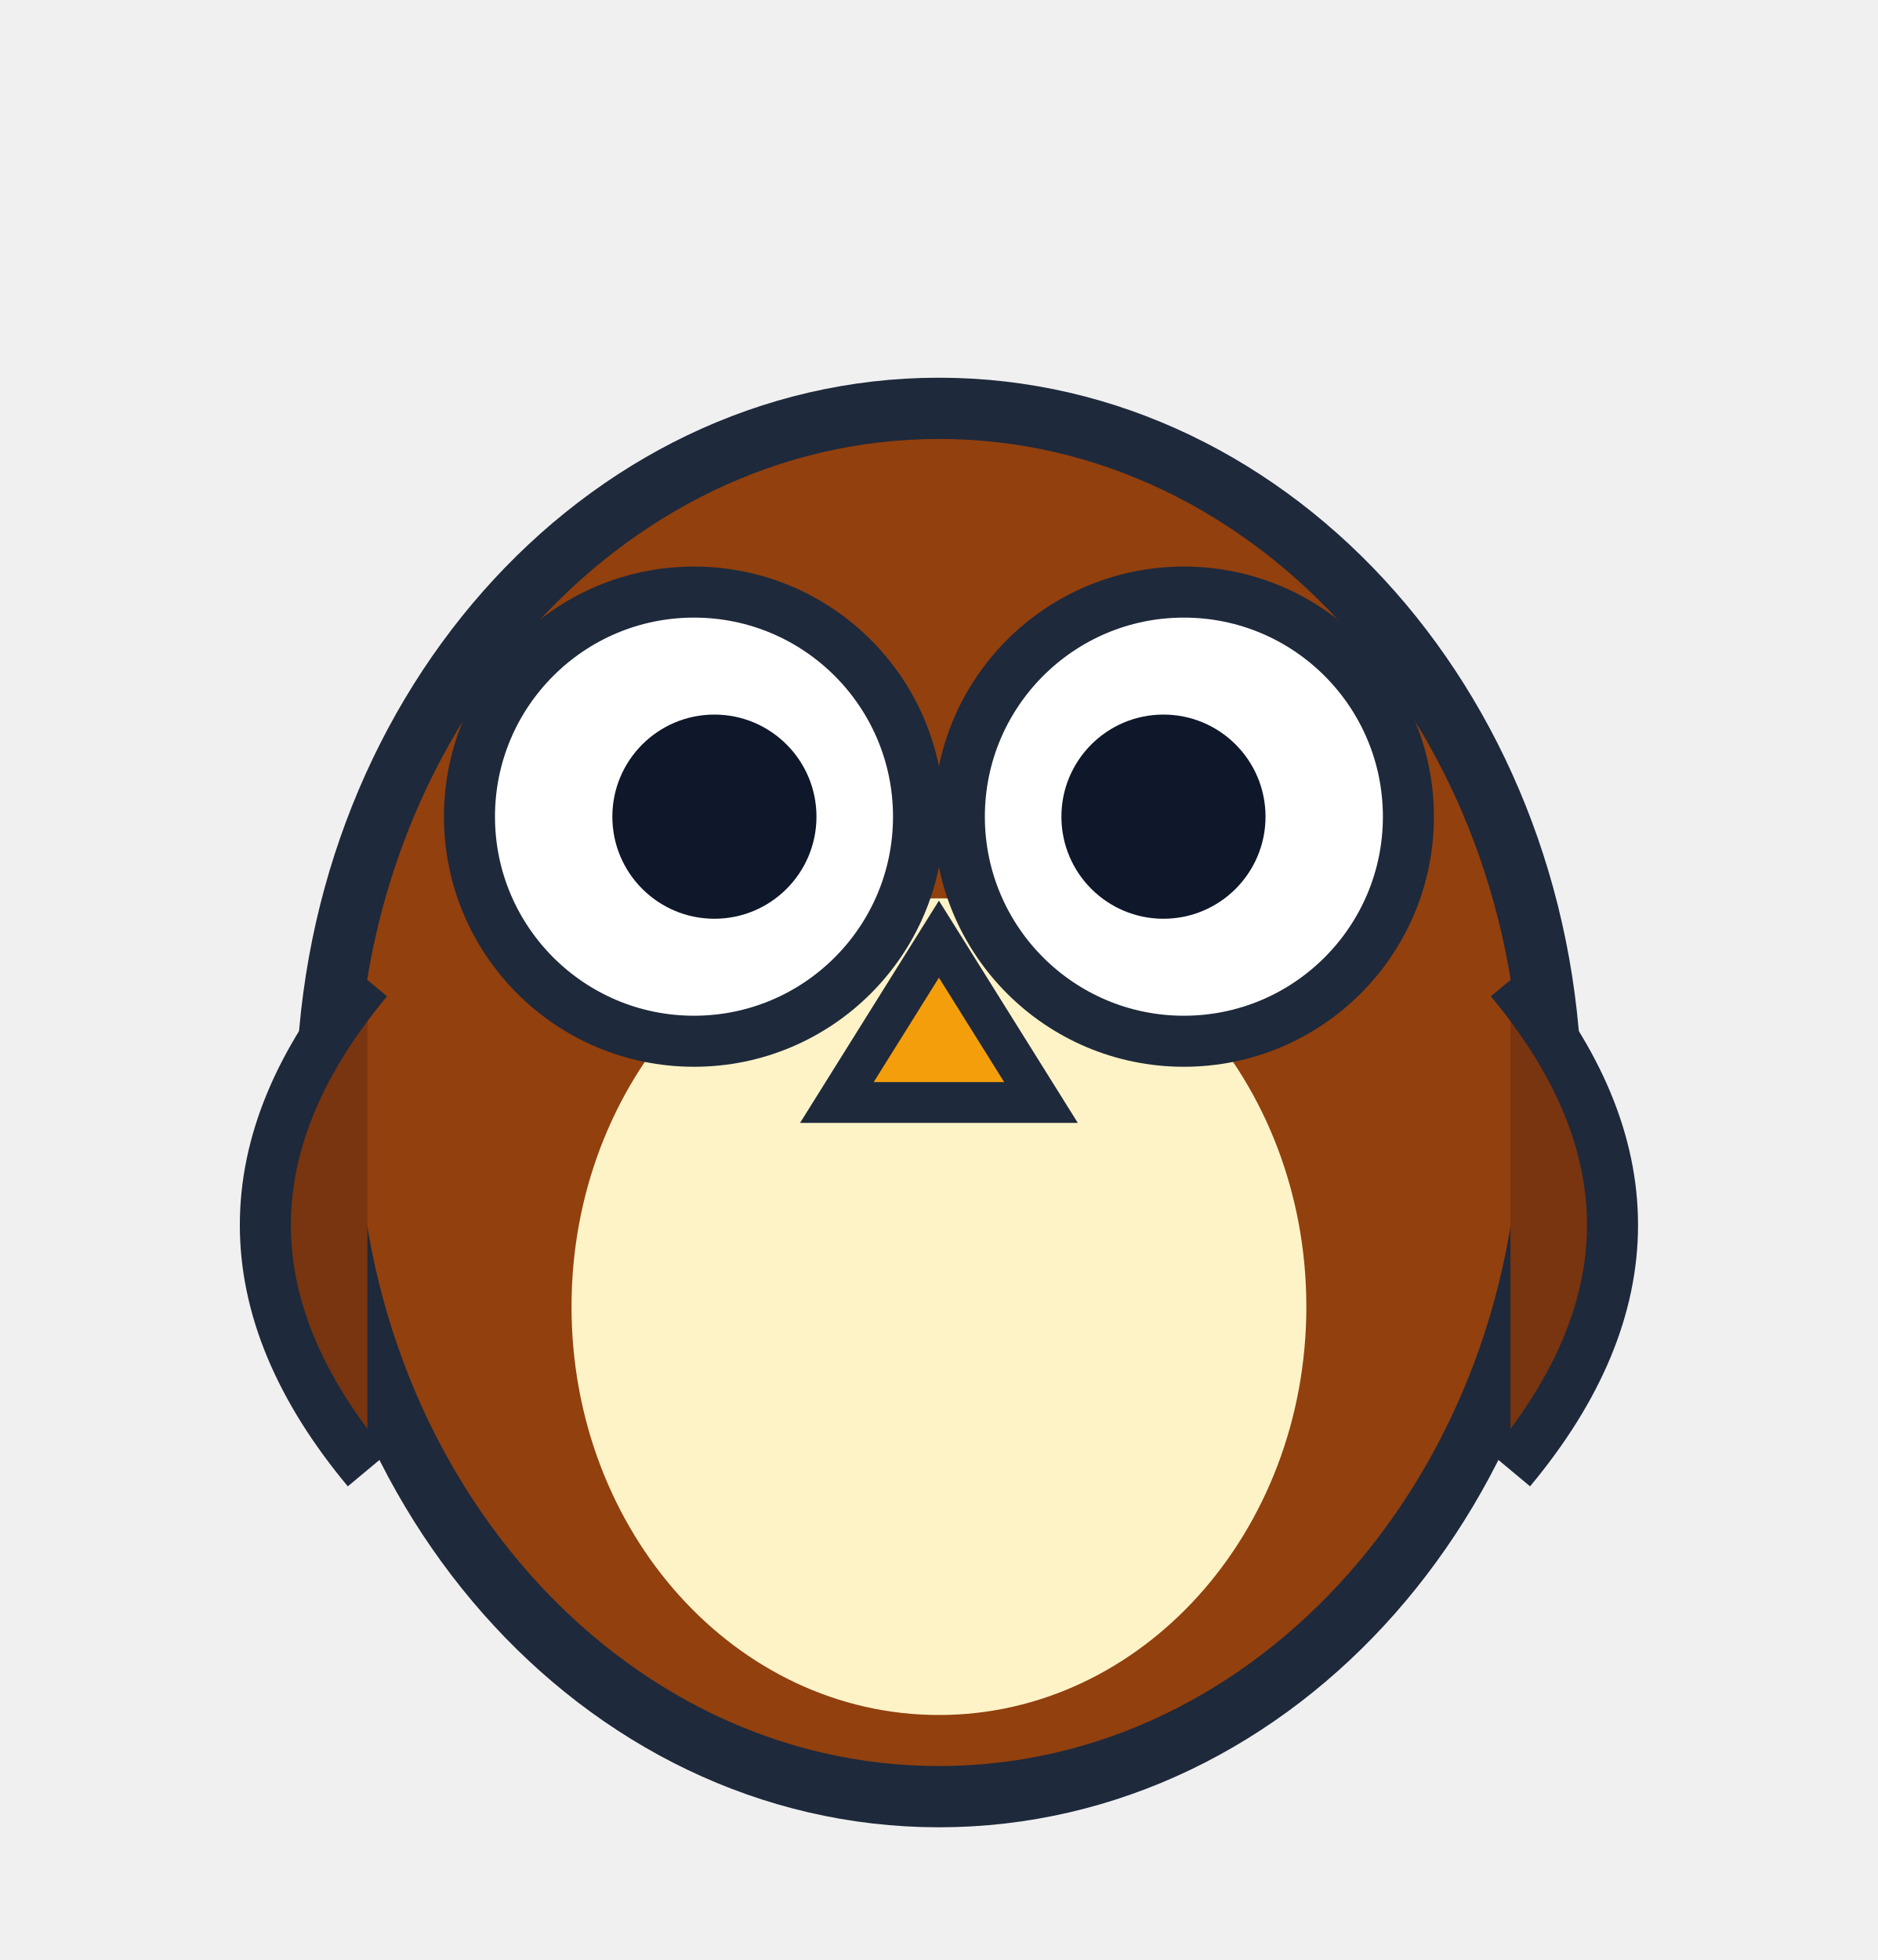
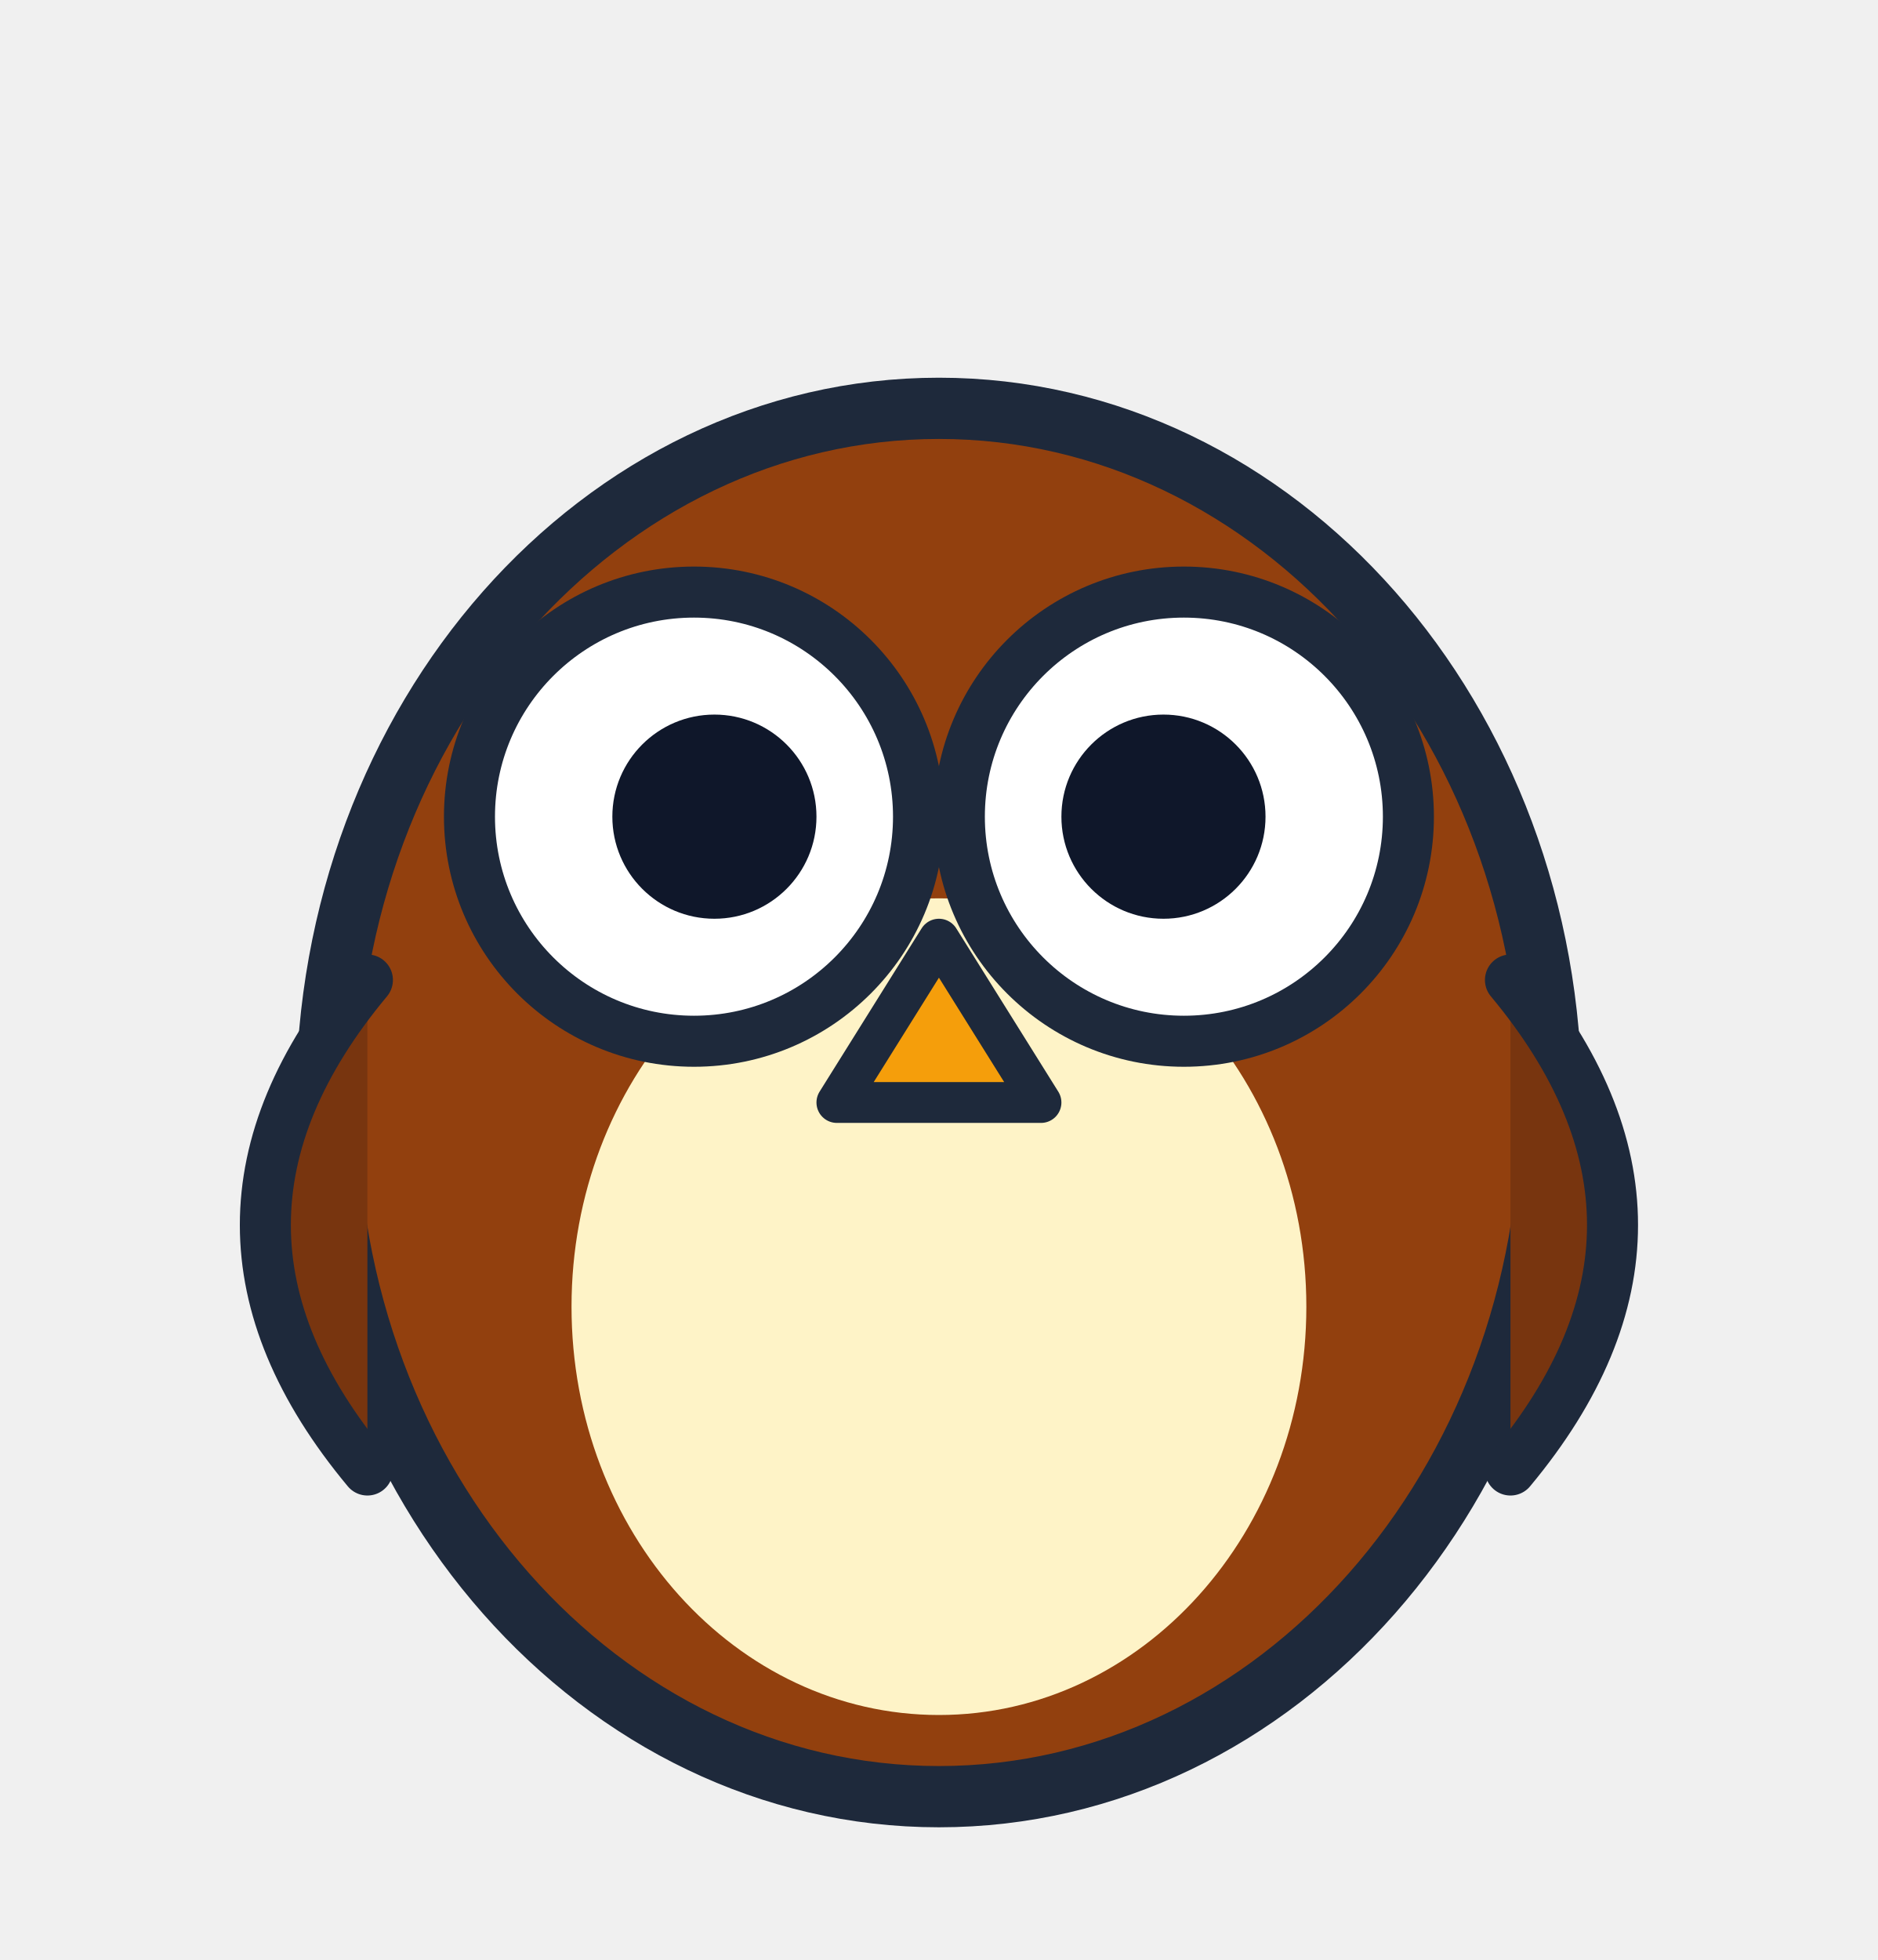
- <svg xmlns="http://www.w3.org/2000/svg" width="92" height="96" viewBox="0 0 92 96">
-   <ellipse cx="46" cy="54" rx="30" ry="34" fill="#92400E" stroke="#1E293B" stroke-width="3" />
-   <ellipse cx="46" cy="64" rx="18" ry="20" fill="#FEF3C7" />
-   <circle cx="34" cy="40" r="11" fill="#FFFFFF" stroke="#1E293B" stroke-width="2.5" />
-   <circle cx="58" cy="40" r="11" fill="#FFFFFF" stroke="#1E293B" stroke-width="2.5" />
-   <circle cx="35" cy="40" r="5" fill="#0F172A" />
-   <circle cx="57" cy="40" r="5" fill="#0F172A" />
-   <polygon points="46,46 41,54 51,54" fill="#F59E0B" stroke="#1E293B" stroke-width="2" />
-   <path d="M18 48 Q8 60 18 72" fill="#78350F" stroke="#1E293B" stroke-width="2.5" />
-   <path d="M74 48 Q84 60 74 72" fill="#78350F" stroke="#1E293B" stroke-width="2.5" />
+ <svg xmlns="http://www.w3.org/2000/svg" version="1.1" width="92" height="96" viewBox="0 0 92 96">
+   <g data-paper-data="{&quot;isPaintingLayer&quot;:true}" fill-rule="nonzero" stroke-linecap="round" stroke-linejoin="round" stroke-miterlimit="10" style="mix-blend-mode: normal">
+     <ellipse cx="46" cy="54" rx="30" ry="34" fill="#92400E" stroke="#1E293B" stroke-width="3" />
+     <ellipse cx="46" cy="64" rx="18" ry="20" fill="#FEF3C7" />
+     <circle cx="34" cy="40" r="11" fill="#FFFFFF" stroke="#1E293B" stroke-width="2.5" />
+     <circle cx="58" cy="40" r="11" fill="#FFFFFF" stroke="#1E293B" stroke-width="2.5" />
+     <circle cx="35" cy="40" r="5" fill="#0F172A" />
+     <circle cx="57" cy="40" r="5" fill="#0F172A" />
+     <polygon points="46,46 41,54 51,54" fill="#F59E0B" stroke="#1E293B" stroke-width="2" />
+     <path d="M18 48 Q8 60 18 72" fill="#78350F" stroke="#1E293B" stroke-width="2.5" />
+     <path d="M74 48 Q84 60 74 72" fill="#78350F" stroke="#1E293B" stroke-width="2.5" />
+   </g>
</svg>
